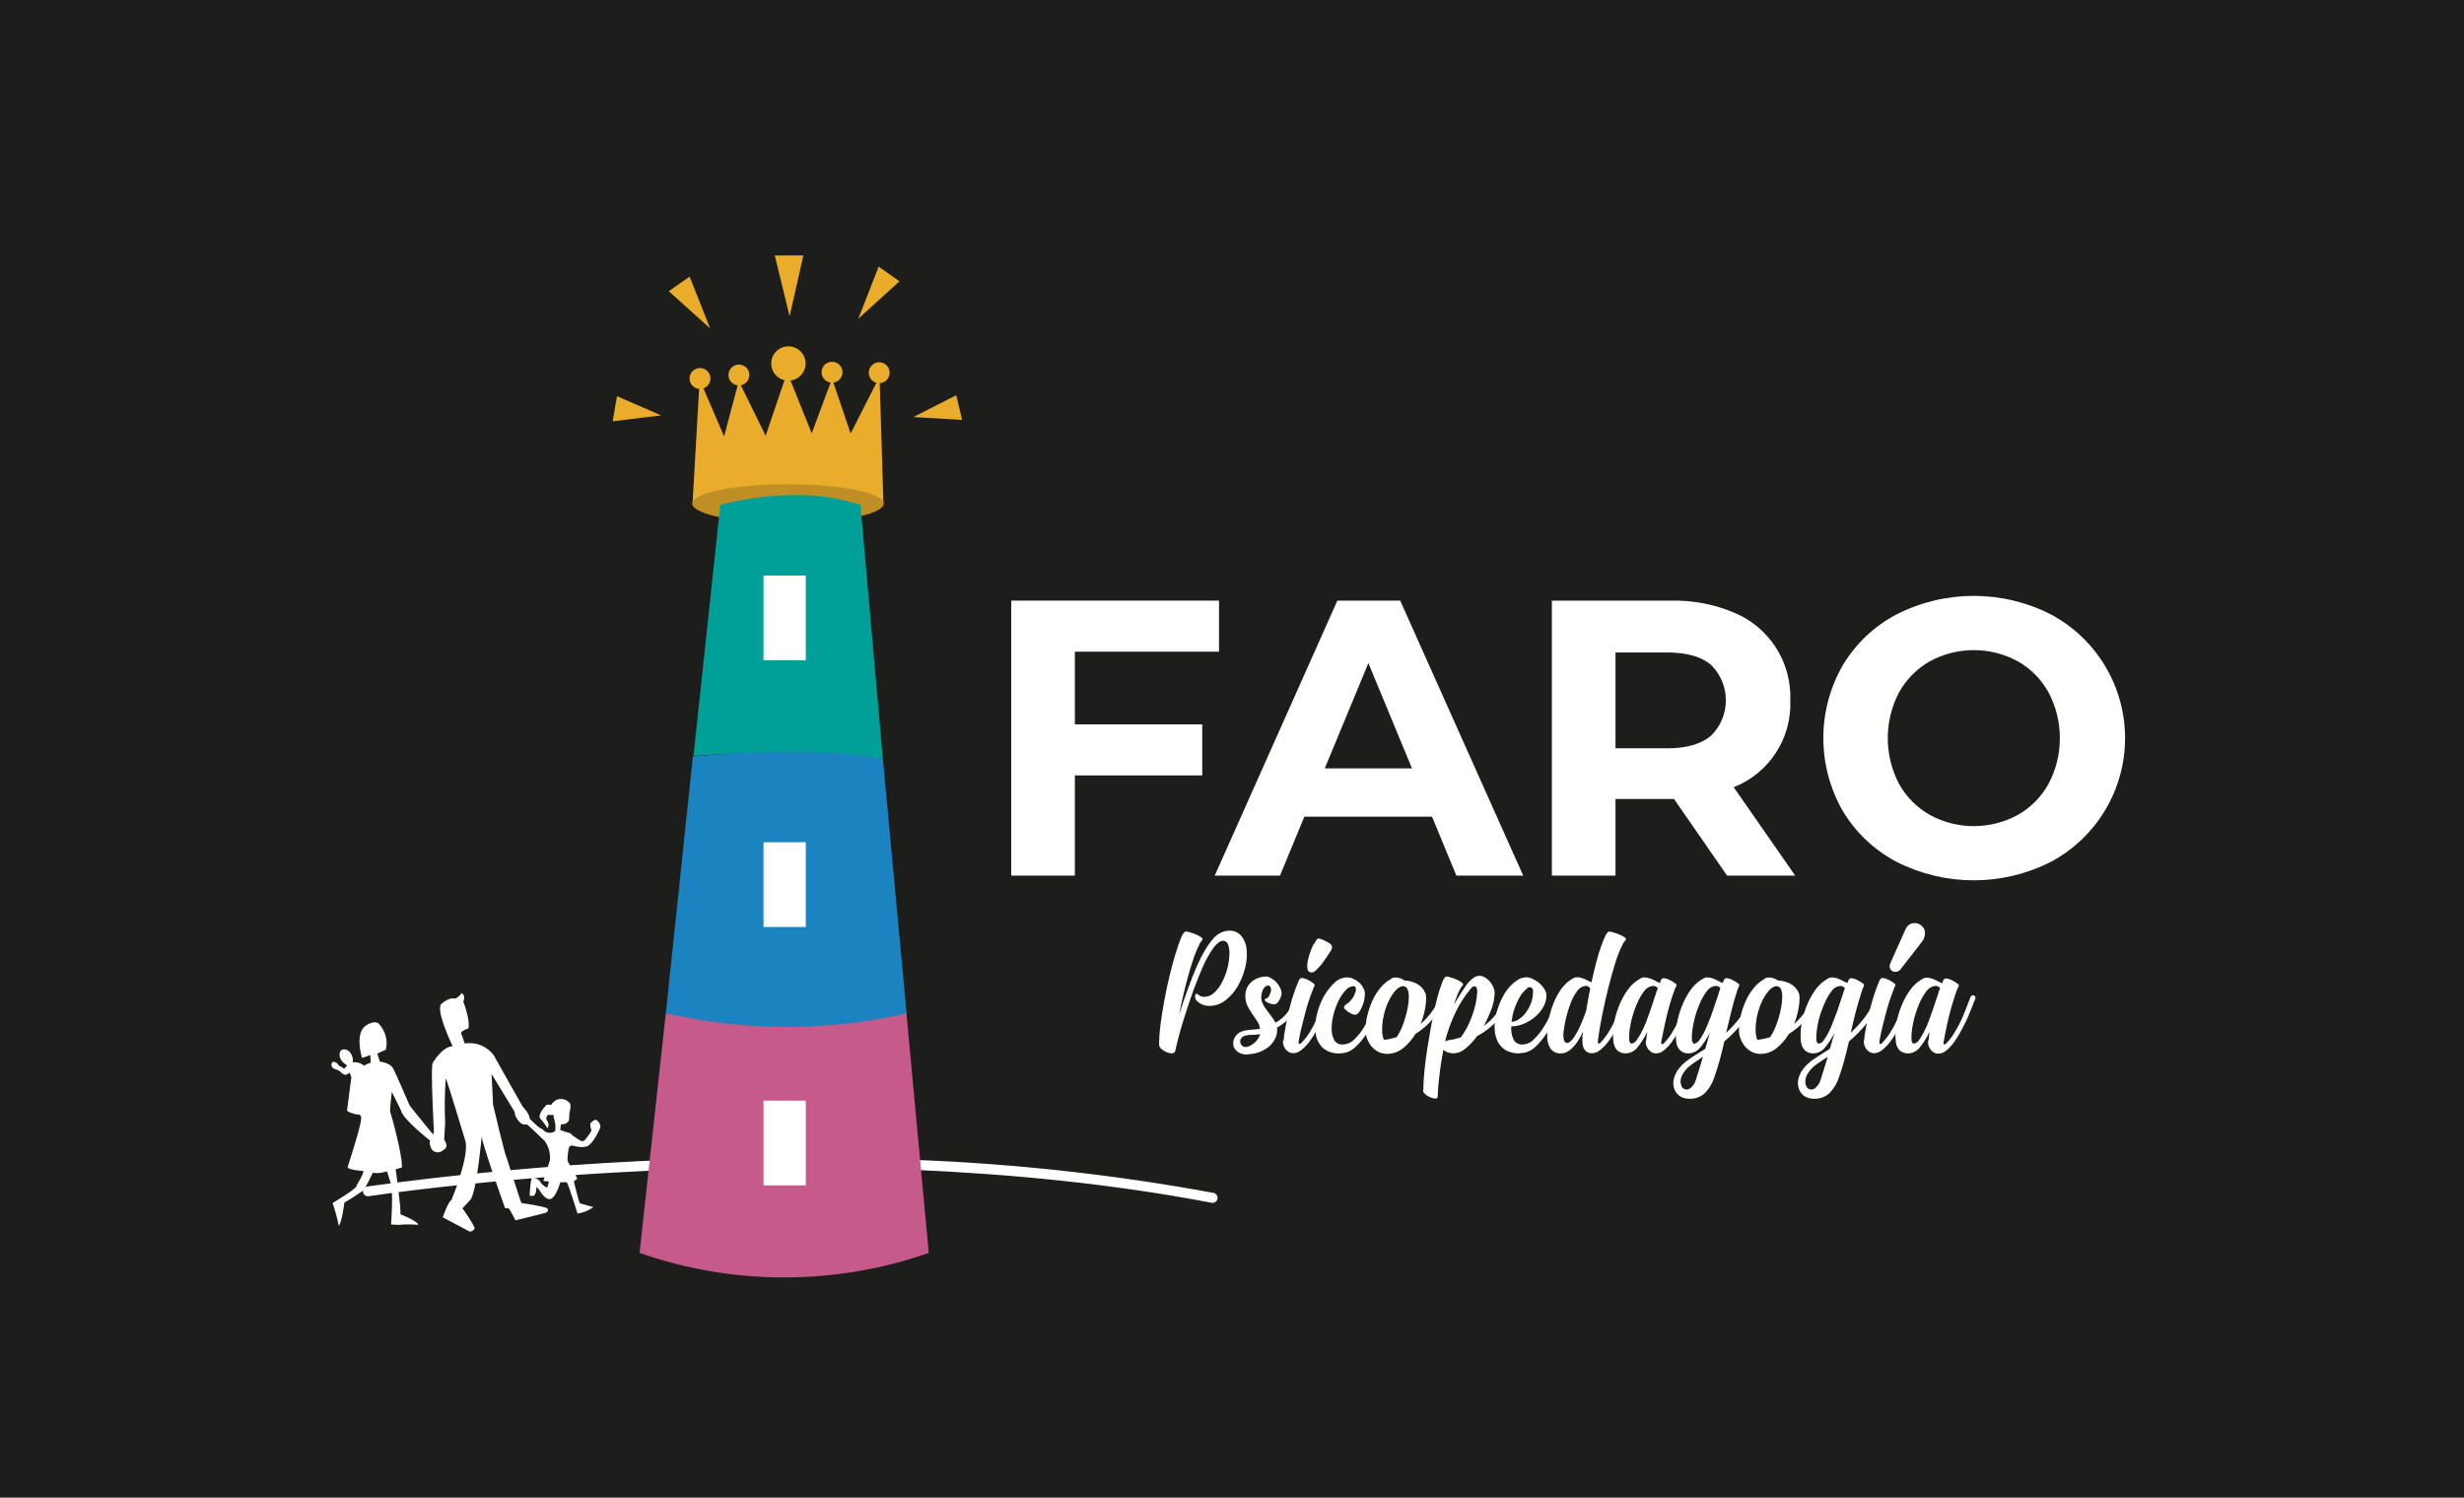
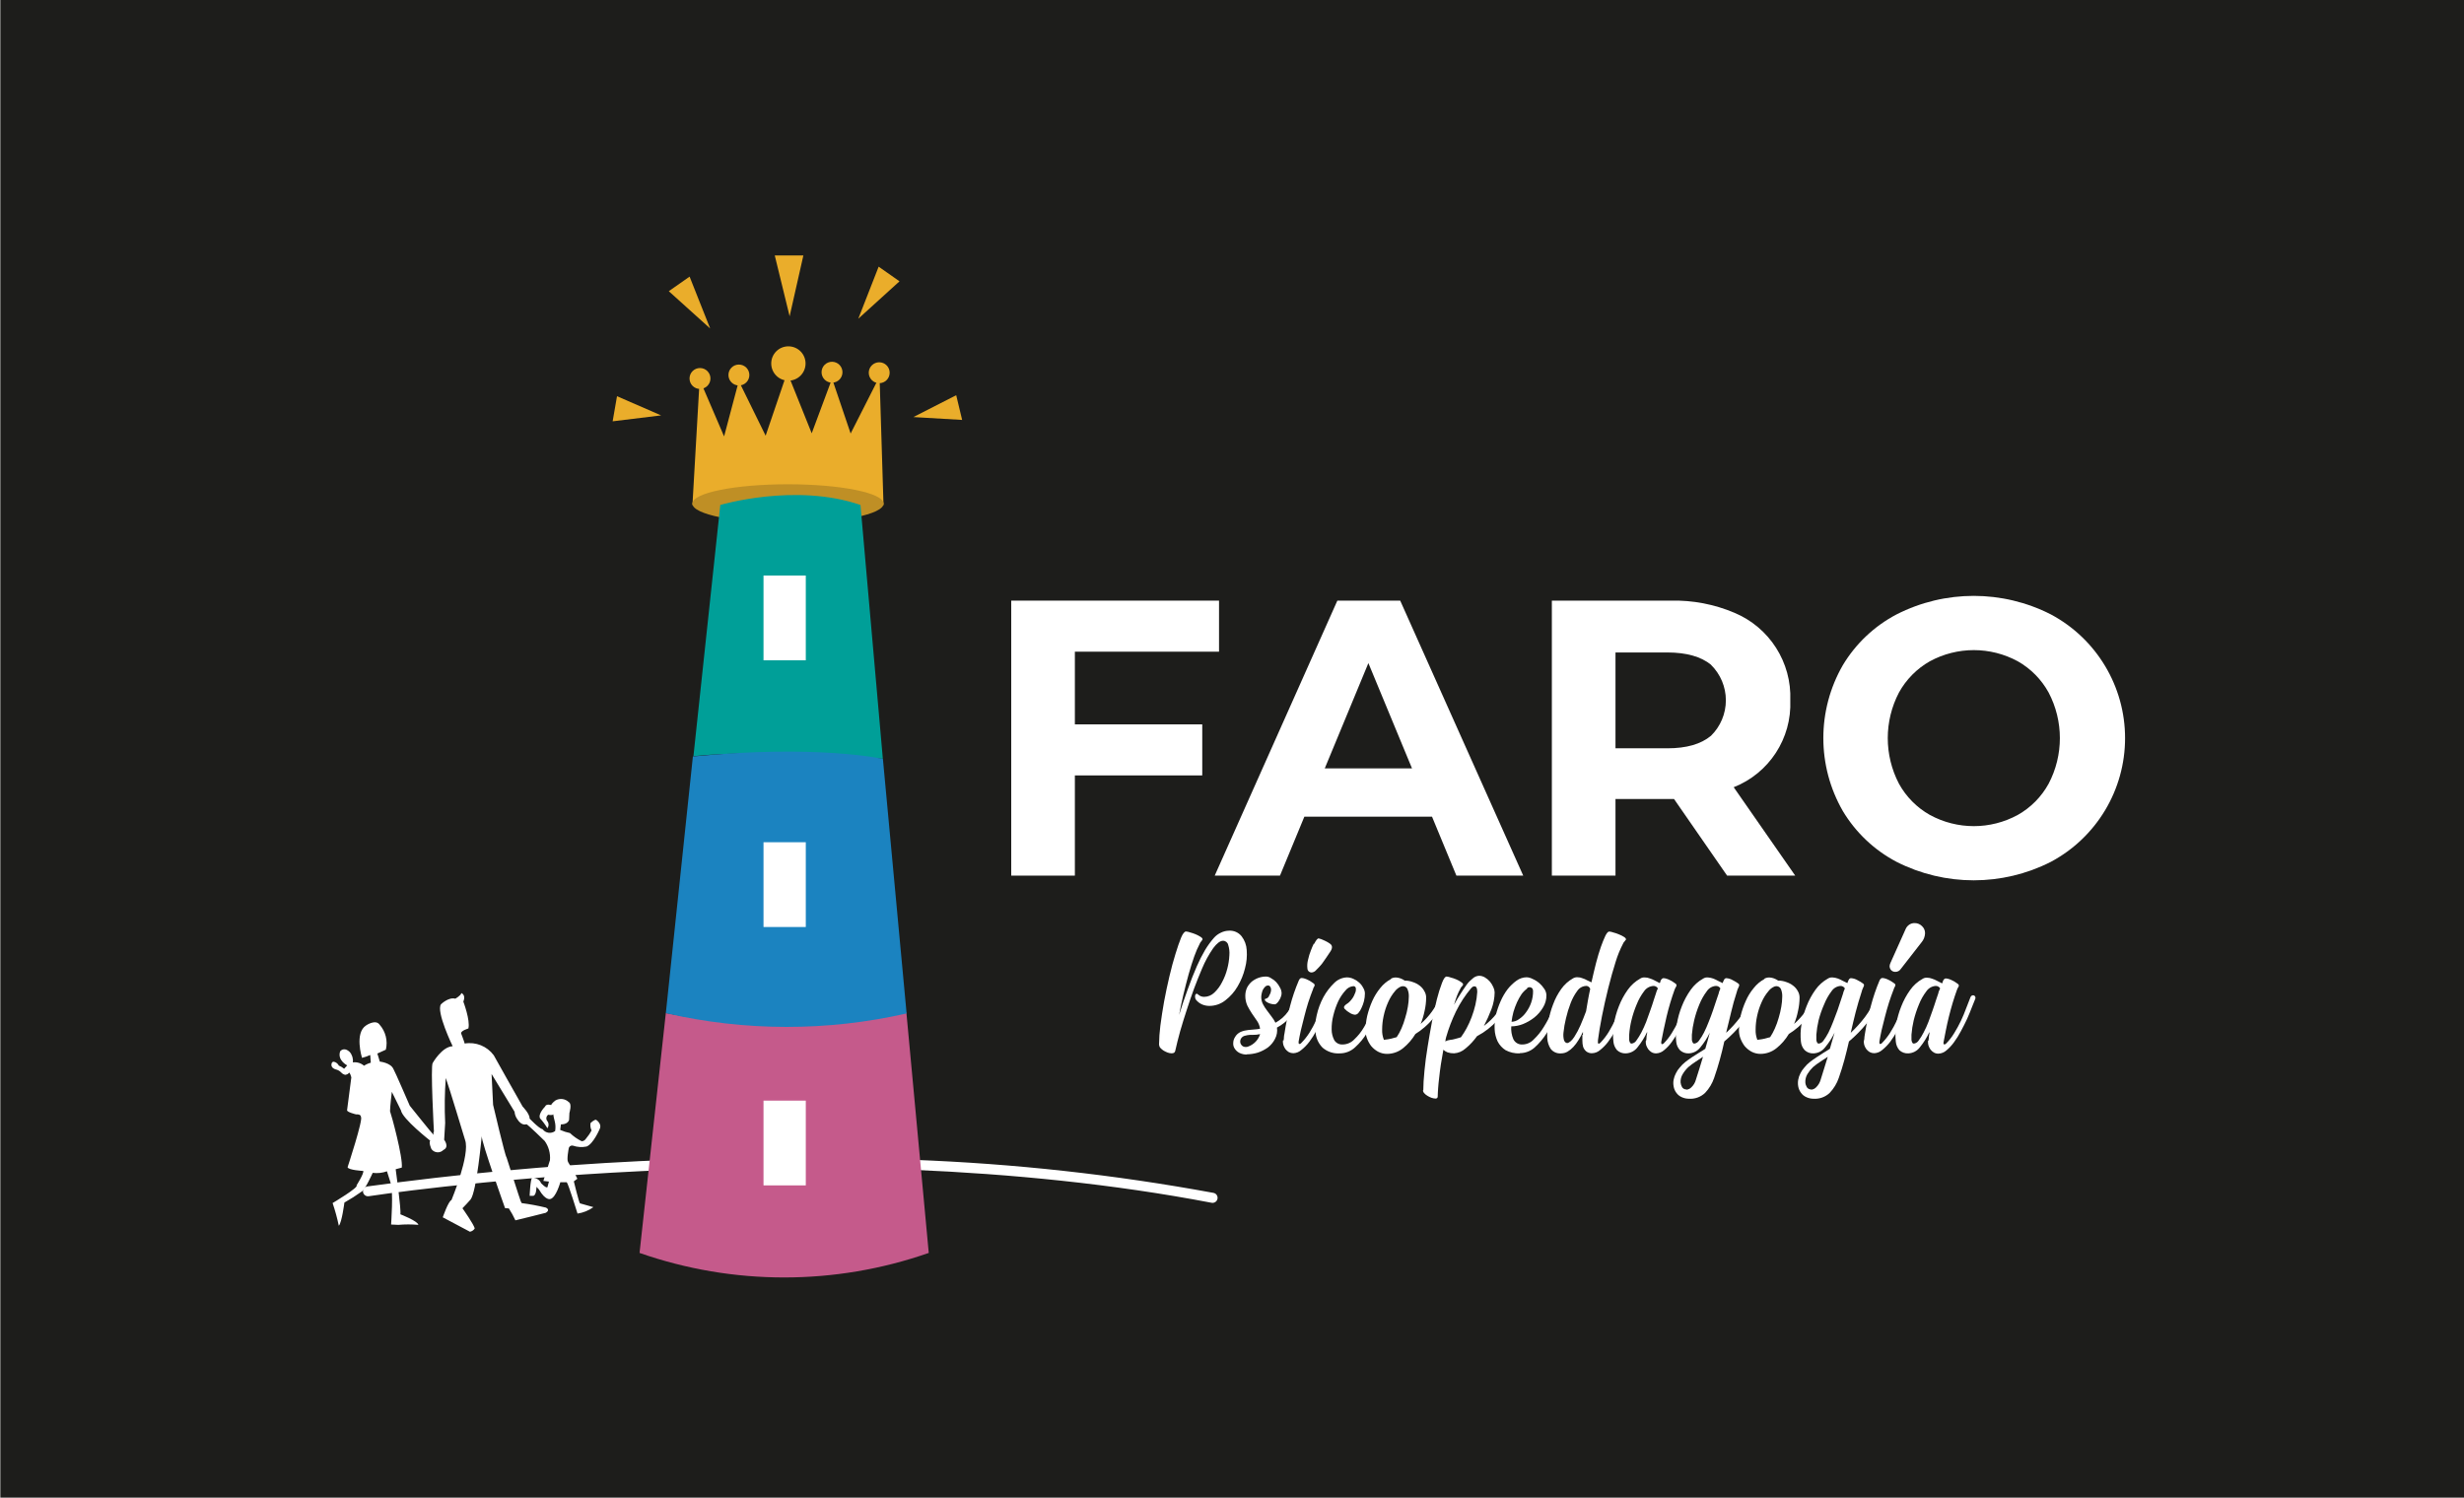
- <svg xmlns="http://www.w3.org/2000/svg" id="svg5211" viewBox="0 0 440.64 267.84">
-   <defs>
-     <style>.cls-1{fill:#1d1d1b;}.cls-2{fill:#eaad2b;}.cls-3{fill:#bf8f25;}.cls-4{fill:#009f98;}.cls-5{fill:#fff;}.cls-6{fill:#c55a8b;}.cls-7{fill:#1b83c0;}.cls-8{isolation:isolate;}</style>
+ <svg xmlns="http://www.w3.org/2000/svg" id="svg5211" viewBox="0 0 440.64 267.84" version="1.1">
+   <defs id="defs159">
+     <style id="style157">.cls-1{fill:#1d1d1b;}.cls-2{fill:#eaad2b;}.cls-3{fill:#bf8f25;}.cls-4{fill:#009f98;}.cls-5{fill:#fff;}.cls-6{fill:#c55a8b;}.cls-7{fill:#1b83c0;}.cls-8{isolation:isolate;}</style>
  </defs>
-   <rect class="cls-1" width="446.18" height="267.84" />
+   <rect class="cls-1" width="446.117" height="269.788" id="rect161" x="0.063" y="-1.948" style="stroke-width:1.001" ry="77.423" rx="0" />
  <g id="g4897">
    <path id="path4873" class="cls-2" d="M123.83,90.31l1.29-22.43,4.37,10.17,2.63-9.9,4.8,9.77,3.86-11.34,4.38,10.91,3.64-9.77,3.32,9.81,5.17-10.19.71,23Z" />
    <path id="ellipse4875" class="cls-3" d="M140.91,86.61c9.44,0,17.1,1.55,17.1,3.46s-7.66,3.46-17.1,3.46S123.82,92,123.82,90.07,131.47,86.61,140.91,86.61Z" />
    <path id="circle4877" class="cls-2" d="M125.18,65.82a1.87,1.87,0,1,1-1.87,1.87A1.87,1.87,0,0,1,125.18,65.82Z" />
    <path id="circle4879" class="cls-2" d="M132.14,65.2a1.87,1.87,0,1,1-1.87,1.87A1.86,1.86,0,0,1,132.14,65.2Z" />
    <path id="circle4881" class="cls-2" d="M148.79,64.7a1.87,1.87,0,1,1-1.87,1.87A1.87,1.87,0,0,1,148.79,64.7Z" />
    <path id="circle4883" class="cls-2" d="M157.23,64.79a1.87,1.87,0,1,1-1.87,1.87A1.88,1.88,0,0,1,157.23,64.79Z" />
    <path id="circle4885" class="cls-2" d="M141,61.94A3.07,3.07,0,1,1,137.92,65,3.06,3.06,0,0,1,141,61.94Z" />
    <path id="path4887" class="cls-2" d="M138.55,45.68h5.12l-2.46,10.89Z" />
    <path id="path4889" class="cls-2" d="M157.13,47.69l3.73,2.62L153.49,57Z" />
    <path id="path4891" class="cls-2" d="M123.32,49.47l-3.72,2.61L127,58.75Z" />
    <path id="path4893" class="cls-2" d="M110.34,70.86l-.78,4.49,8.67-1.06Z" />
    <path id="path4895" class="cls-2" d="M171,70.68l1.06,4.42-8.72-.51Z" />
  </g>
  <path id="path4899" class="cls-4" d="M124,135.31l4.81-45s13.44-4,25.07,0l4,45.39s-21.58-1.84-33.93-.45Z" />
  <path id="path6001" class="cls-5" d="M163.34,207.43a557,557,0,0,0-97.66,4.76.89.89,0,0,0-.76,1,.9.9,0,0,0,1,.75h0s80-12.37,150.75,1.17a.9.9,0,0,0,.34-1.77A373,373,0,0,0,163.34,207.43Z" />
  <path id="path4903" class="cls-6" d="M119.07,181.18l-4.7,42.9a78.42,78.42,0,0,0,51.72,0l-4-43c-19.41,1-27.23,3.31-43,.1Z" />
  <path id="path4905" class="cls-7" d="M123.91,135.29l-4.84,45.91a96.45,96.45,0,0,0,43.06.05l-4.24-45.53s-11.71-2.61-34-.43Z" />
  <rect id="rect4907" class="cls-5" x="136.54" y="102.93" width="7.56" height="15.16" />
  <rect id="rect4909" class="cls-5" x="136.54" y="150.63" width="7.56" height="15.16" />
  <rect id="rect4911" class="cls-5" x="136.54" y="196.84" width="7.56" height="15.16" />
  <path id="path4913" class="cls-5" d="M99.28,202.24a4.2,4.2,0,0,0-.07-1.68,11.87,11.87,0,0,1-.28-1.29c-.09.28-.88.09-.88.09a.77.77,0,0,0-.16,1.15,1.07,1.07,0,0,1,0,1.27A11,11,0,0,0,96.57,200c-.38-.81.9-2.09.9-2.09.22-.58,1.1-.27,1.1-.27.06-.31.74-.82.74-.82a2,2,0,0,1,2.41.29c.61.31.11,1.93.11,1.93l-.06,1.24c-.27.89-1.46.8-1.46.8l-.13,1a8.31,8.31,0,0,0,1.75.56,8.33,8.33,0,0,0,2.09,1.46.86.86,0,0,0,.71-.38,8.42,8.42,0,0,0,1.06-1.55,2.16,2.16,0,0,1-.18-1.33s.73-.68,1-.56c0,0,1.1.69.63,1.64,0,0-1.12,2.66-2.34,3.13a4.62,4.62,0,0,1-2.45-.16.62.62,0,0,0-.75.53s-.39,2-.11,2.4c0,0,1.62,2.76,1.65,3l-.62.46s.89,3.7,1.09,3.93c0,0,2.24.65,2.41.68a6.39,6.39,0,0,1-2.84,1.15s-1.67-5.4-1.93-5.6l-1.15,0s-.77,2.81-1.81,3c0,0-.84.31-2-1.7l-.45-.49s0,1.62-.62,1.62l-.6,0s.1-2.92.46-3.3c0,0,1.31.17,1.55,1,0,0,.93,1,1.17.75l.27-1-1-.12,1.18-3.71a5.16,5.16,0,0,0-.94-3.43s-3.06-3-3.27-3c0,0-.84.42-1.7-1a2.66,2.66,0,0,1-.42-1.23l-4.11-6.75.27,5.51s2.18,9.3,2.4,9.38c0,0,2.45,7.71,2.55,7.88l.17.32a40.69,40.69,0,0,1,4.31.8s.91.37,0,.93c0,0-5,1.27-5.44,1.35A16.84,16.84,0,0,0,91,216.12l-.68-.05s-4.3-12-4.17-12.89c0,0-.91,10-2,11.35,0,0-1.27,1.42-1.45,1.56,0,0,2.13,3,2.19,3.63a1.31,1.31,0,0,1-.85.57l-4.86-2.58s1-2.9,1.56-3.09c0,0,3.38-8.14,2.43-10.74,0,0-3-9.93-3.45-11.09a65.23,65.23,0,0,0-.11,8.05l-.18,3s1,1.29-.13,1.82a1.4,1.4,0,0,1-2.14-.15s-.53-1.14-.23-1.51c0,0-5-3.91-5.23-5.43l-1.63-3.3s-.32,2.66-.32,3.47c.23.56,2.35,8.31,2.1,10.08l-1.09.29s1,7.17.84,8.06c0,0,3.11,1.2,3.22,1.89a20.67,20.67,0,0,0-3.59,0L69.94,219s.44-6-.08-7.44l-.66-2.08a5.56,5.56,0,0,1-2.55.28s-1.35,3-1.92,3.31a34.44,34.44,0,0,1-3.14,2h0s-.46,3.6-1,4.15a34.72,34.72,0,0,0-1.11-4.06s4.75-2.82,4.28-3.16c0,0,1.33-2.09,1.21-2.58,0,0-2.7-.15-2.81-.67,0,0,2.86-8.68,2.38-9,0,0,.07-.51-.86-.45,0,0-1.73-.41-1.61-.77,0,0,.73-5.53.76-5.85,0,0-.27-1-.42-.81s-.26.27-.66.36a1.33,1.33,0,0,1-.74-.43,1.94,1.94,0,0,0-1-.55s-.77-.2-.74-.83c0,0,0-.59.46-.53a1.32,1.32,0,0,1,.87.69,3.34,3.34,0,0,1,.94.56,6.2,6.2,0,0,0,.55-.6s-1.81-.91-1.26-2.51c0,0,.63-.9,1.71.11A2.37,2.37,0,0,1,63.1,190a2.54,2.54,0,0,1,2,.6,4.21,4.21,0,0,1,1.21-.54l-.1-1.38a7.9,7.9,0,0,1-1.47.51s-1.41-4.47.76-5.82c0,0,1.66-1.13,2.38-.12A5,5,0,0,1,69,187.73l-1.52.69s.38,1.17.44,1.44c0,0,1.92.19,2.43,1.31.21.29,2.93,6.58,2.93,6.58s4,5,4.26,5.22c0,0-.1-.4.06-.58,0,0-.64-11.76-.22-12.28,0,0,1.64-2.91,3.57-3,0,0-3-6.2-2.09-7.5,0,0,1.36-1.34,2.56-1,0,0,1-.55,1.08-1,0,0,.87.27.36,1.53,0,0,1.27,3.33.9,4.8,0,0-1.36.39-1.3.87,0,0,.57,1.49.64,1.82a5.35,5.35,0,0,1,5.2,2.1s4.61,8.23,5.17,9.18c0,0,1.28,1.29,1.24,2.14,0,0,1.67,1.78,2.33,1.91a1.59,1.59,0,0,0,2.22.33Z" />
  <g id="text4917" class="cls-8">
-     <g class="cls-8">
-       <path class="cls-5" d="M192.22,116.55v13H215v9.13H192.22V156.6H180.84V107.42H218v9.13Z" />
-       <path class="cls-5" d="M256.09,146.06H233.26L228.9,156.6H217.23l21.93-49.18H250.4l22,49.18H260.45Zm-3.58-8.64-7.8-18.83-7.8,18.83Z" />
-       <path class="cls-5" d="M308.86,156.6l-9.49-13.7H288.9v13.7H277.52V107.42h21.29a27.36,27.36,0,0,1,11.35,2.17,16.29,16.29,0,0,1,10,15.67,16,16,0,0,1-10.12,15.53l11,15.81ZM306,118.9q-2.69-2.2-7.8-2.21H288.9v17.14h9.28c3.41,0,6-.74,7.8-2.24a8.9,8.9,0,0,0,0-12.69Z" />
-       <path class="cls-5" d="M339.17,154.14a24.52,24.52,0,0,1-9.62-9.1,26.15,26.15,0,0,1,0-26.07,24.49,24.49,0,0,1,9.62-9.09,30.38,30.38,0,0,1,27.58,0,25.08,25.08,0,0,1,0,44.26,30.46,30.46,0,0,1-27.58,0Zm21.68-8.4a14.28,14.28,0,0,0,5.51-5.58,17.53,17.53,0,0,0,0-16.3,14.37,14.37,0,0,0-5.51-5.59,16.48,16.48,0,0,0-15.74,0,14.47,14.47,0,0,0-5.52,5.59,17.61,17.61,0,0,0,0,16.3,14.37,14.37,0,0,0,5.52,5.58,16.41,16.41,0,0,0,15.74,0Z" />
+     <g class="cls-8" id="g192">
+       <path class="cls-5" d="M192.22,116.55v13H215v9.13H192.22V156.6H180.84V107.42H218v9.13Z" id="path184" />
+       <path class="cls-5" d="M256.09,146.06H233.26L228.9,156.6H217.23l21.93-49.18H250.4l22,49.18H260.45Zm-3.58-8.64-7.8-18.83-7.8,18.83Z" id="path186" />
+       <path class="cls-5" d="M308.86,156.6l-9.49-13.7H288.9v13.7H277.52V107.42h21.29a27.36,27.36,0,0,1,11.35,2.17,16.29,16.29,0,0,1,10,15.67,16,16,0,0,1-10.12,15.53l11,15.81ZM306,118.9q-2.69-2.2-7.8-2.21H288.9v17.14h9.28c3.41,0,6-.74,7.8-2.24a8.9,8.9,0,0,0,0-12.69Z" id="path188" />
+       <path class="cls-5" d="M339.17,154.14a24.52,24.52,0,0,1-9.62-9.1,26.15,26.15,0,0,1,0-26.07,24.49,24.49,0,0,1,9.62-9.09,30.38,30.38,0,0,1,27.58,0,25.08,25.08,0,0,1,0,44.26,30.46,30.46,0,0,1-27.58,0Zm21.68-8.4a14.28,14.28,0,0,0,5.51-5.58,17.53,17.53,0,0,0,0-16.3,14.37,14.37,0,0,0-5.51-5.59,16.48,16.48,0,0,0-15.74,0,14.47,14.47,0,0,0-5.52,5.59,17.61,17.61,0,0,0,0,16.3,14.37,14.37,0,0,0,5.52,5.58,16.41,16.41,0,0,0,15.74,0Z" id="path190" />
    </g>
  </g>
  <g id="g4953">
    <g id="g4947">
      <path id="path4919" class="cls-5" d="M207.27,186.9a30.78,30.78,0,0,1,.24-3.47c.18-1.38.4-2.82.67-4.33s.61-3,.95-4.49.72-2.82,1.08-4,.7-2.16,1-2.9.63-1.12.88-1.12a2.82,2.82,0,0,1,.75.17,7.11,7.11,0,0,1,1,.34,5.51,5.51,0,0,1,.84.44c.25.15.37.3.37.43a.21.21,0,0,1-.07.17l-.23.31a.73.73,0,0,0-.17.27,17.29,17.29,0,0,0-1,2.3c-.33.94-.67,2-1,3.17s-.63,2.37-.94,3.65-.56,2.49-.78,3.68q.7-2.29,1.52-4.52c.54-1.51,1.09-2.91,1.65-4.19a27.62,27.62,0,0,1,1.46-2.88,15.21,15.21,0,0,1,1.59-2.19,3.72,3.72,0,0,1,1.28-.95,3.36,3.36,0,0,1,1.42-.34,2.67,2.67,0,0,1,2.26,1,4.41,4.41,0,0,1,.91,2.46,9.58,9.58,0,0,1-.3,3.25,11.86,11.86,0,0,1-1.32,3.24,8.52,8.52,0,0,1-2.19,2.5,4.6,4.6,0,0,1-2.87,1,3.35,3.35,0,0,1-1.32-.27,2.89,2.89,0,0,1-1.08-.84.78.78,0,0,1-.14-.37,1.4,1.4,0,0,1,0-.41.42.42,0,0,1,.2-.27c.09-.05.21,0,.34.13a1.53,1.53,0,0,0,1.08.41,2.6,2.6,0,0,0,1.79-.74,6.66,6.66,0,0,0,1.39-1.86,10.52,10.52,0,0,0,.94-2.4,11.46,11.46,0,0,0,.38-2.43,4.72,4.72,0,0,0-.21-1.86.94.94,0,0,0-.91-.74c-.52,0-1.1.43-1.76,1.31a19.39,19.39,0,0,0-2,3.65c-.47,1.11-.95,2.29-1.42,3.55s-.89,2.54-1.32,3.85-.82,2.56-1.18,3.82-.63,2.43-.88,3.51c-.06.3-.28.44-.64.44a2.28,2.28,0,0,1-.71-.13,4.63,4.63,0,0,1-.71-.34,2.65,2.65,0,0,1-.57-.47.82.82,0,0,1-.24-.55Z" />
      <path id="path4921" class="cls-5" d="M223,188.6a2.93,2.93,0,0,1-1.38-.31,2.17,2.17,0,0,1-.81-.74,1.56,1.56,0,0,1-.27-1,2,2,0,0,1,.33-1.09,2.2,2.2,0,0,1,1-.91,4.76,4.76,0,0,1,1.36-.34l1.11-.1a6.55,6.55,0,0,0,1-.13,3.26,3.26,0,0,0-.54-1.39c-.29-.45-.6-.89-.91-1.32a14,14,0,0,1-.82-1.41,4.17,4.17,0,0,1-.37-1.76,3.44,3.44,0,0,1,.31-1.46,3.74,3.74,0,0,1,.84-1.08,4.33,4.33,0,0,1,1.18-.67,4.15,4.15,0,0,1,1.39-.24,1.63,1.63,0,0,1,.91.31,3.41,3.41,0,0,1,.91.7,4.31,4.31,0,0,1,.68,1,2.06,2.06,0,0,1,.27,1,1.67,1.67,0,0,1-.13.61,2.36,2.36,0,0,1-.31.64,2.06,2.06,0,0,1-.4.51.59.59,0,0,1-.38.2,2.92,2.92,0,0,1-1.18-.27c-.4-.2-.61-.39-.61-.57a.23.23,0,0,1,.07-.14A.87.87,0,0,0,227,178a2,2,0,0,0,.31-1,.88.88,0,0,0-.14-.51.43.43,0,0,0-.4-.24.75.75,0,0,0-.54.24,2.19,2.19,0,0,0-.41.57,3.72,3.72,0,0,0-.2.68,2.66,2.66,0,0,0-.07.57,2.76,2.76,0,0,0,.31,1.29,7.42,7.42,0,0,0,.71,1.11l.81,1.08a6,6,0,0,1,.71,1.12,6.67,6.67,0,0,0,2.26-2,10.77,10.77,0,0,0,1.35-2.74.46.46,0,0,1,.24-.27.5.5,0,0,1,.34,0,.41.41,0,0,1,.27.2.5.5,0,0,1,0,.38,10.54,10.54,0,0,1-1.66,3.21,8,8,0,0,1-2.53,2.09,3.23,3.23,0,0,1-.34,2,4.47,4.47,0,0,1-1.25,1.53,6.68,6.68,0,0,1-1.82.94,7.05,7.05,0,0,1-2,.31Zm2.33-3.65a5.46,5.46,0,0,1-1.31.13,4.15,4.15,0,0,0-1.32.14,1.1,1.1,0,0,0-.78.54,1.06,1.06,0,0,0-.1.78,1.09,1.09,0,0,0,.47.6,1.18,1.18,0,0,0,1,0,3.46,3.46,0,0,0,2.06-2.19Z" />
      <path id="path4923" class="cls-5" d="M229.54,186.1a3,3,0,0,0,.07-.65c0-.2.06-.41.1-.64a46.3,46.3,0,0,1,1-4.9,31.91,31.91,0,0,1,1.56-4.56c.13-.29.3-.44.5-.44a1.94,1.94,0,0,1,.54.1,3.32,3.32,0,0,1,.64.27,2.74,2.74,0,0,1,.54.31,4.09,4.09,0,0,1,.44.3.36.36,0,0,1,.11.51,1.6,1.6,0,0,0-.24.54c-.29.74-.58,1.53-.85,2.36s-.48,1.67-.7,2.5-.43,1.65-.61,2.44-.3,1.45-.41,2.06c0,.25,0,.38.1.4a.41.41,0,0,0,.37-.16,11,11,0,0,0,1.46-1.83,20.86,20.86,0,0,0,1.21-2.23c.39-.76.72-1.52,1-2.26s.58-1.41.81-2a.59.59,0,0,1,.27-.27.5.5,0,0,1,.34,0,.42.42,0,0,1,.23.24.43.43,0,0,1,0,.37c-.16.38-.36.89-.61,1.52s-.54,1.32-.88,2.06-.71,1.45-1.12,2.2a17.21,17.21,0,0,1-1.28,2,7.84,7.84,0,0,1-1.42,1.45,2.25,2.25,0,0,1-1.42.57,1.73,1.73,0,0,1-.81-.2,2.37,2.37,0,0,1-.61-.54,2.91,2.91,0,0,1-.37-.75,2.39,2.39,0,0,1-.07-.8ZM235,168.83c.32-.63.59-1,.81-1a3.58,3.58,0,0,1,.88.31,5.62,5.62,0,0,1,1.12.61c.47.31.52.77.13,1.38-.15.25-.38.59-.67,1s-.57.85-.88,1.26a13,13,0,0,1-1,1.08,1.21,1.21,0,0,1-.74.44.73.73,0,0,1-.84-.65,4.15,4.15,0,0,1,.1-1.58,10.27,10.27,0,0,1,.54-1.76,11.68,11.68,0,0,1,.5-1.15Z" />
      <path id="path4925" class="cls-5" d="M239.61,188.39a4.27,4.27,0,0,1-3.07-1,4.36,4.36,0,0,1-1.25-2.5,8.6,8.6,0,0,1,.17-3.28,12.69,12.69,0,0,1,1.21-3.28,10.61,10.61,0,0,1,1.93-2.53,3.39,3.39,0,0,1,2.26-1,2.72,2.72,0,0,1,1.18.27,3.45,3.45,0,0,1,1,.64,3.09,3.09,0,0,1,.74.95,2,2,0,0,1,.31,1,6.14,6.14,0,0,1-.17,1.39,6.35,6.35,0,0,1-.44,1.21,3.31,3.31,0,0,1-.54.88.85.85,0,0,1-.61.34,2,2,0,0,1-.95-.34,3.64,3.64,0,0,1-.91-.71.39.39,0,0,1-.1-.4,1,1,0,0,1,.37-.41,3.3,3.3,0,0,0,.91-.81,3.5,3.5,0,0,0,.64-1.11,1.6,1.6,0,0,0,.17-1,.41.41,0,0,0-.44-.33,2,2,0,0,0-1.41.77,8.11,8.11,0,0,0-1.29,1.93,13.66,13.66,0,0,0-.88,2.53,9.55,9.55,0,0,0-.3,2.5,4.13,4.13,0,0,0,.47,1.93,1.64,1.64,0,0,0,1.52.77,2.9,2.9,0,0,0,2.06-.91,9.54,9.54,0,0,0,1.76-2.23,20.9,20.9,0,0,0,1.42-2.84c.43-1,.8-1.87,1.11-2.63a.39.39,0,0,1,.27-.24.41.41,0,0,1,.31,0,.62.62,0,0,1,.27.24.35.35,0,0,1,0,.37c-.32.79-.71,1.74-1.18,2.87a25.47,25.47,0,0,1-1.66,3.25,11.55,11.55,0,0,1-2.16,2.63,4,4,0,0,1-2.74,1.08Z" />
      <path id="path4927" class="cls-5" d="M247.44,186a.93.93,0,0,1,.33-.07,8.15,8.15,0,0,0,1-.17l1-.27a9.63,9.63,0,0,0,.85-1.55,13.67,13.67,0,0,0,.67-1.89,14.12,14.12,0,0,0,.48-2,10.87,10.87,0,0,0,.17-1.79,3.06,3.06,0,0,0-.21-1.28.85.85,0,0,0-.57-.57,1.06,1.06,0,0,0-.78.1,2.72,2.72,0,0,0-.88.71,8,8,0,0,0-1.25,2,11.91,11.91,0,0,0-.81,2.47,11.45,11.45,0,0,0-.27,2.43,4.4,4.4,0,0,0,.31,1.83ZM248.79,175a1.86,1.86,0,0,1,1.21-.14,2.91,2.91,0,0,1,1.19.51,4.09,4.09,0,0,1,1.48.27,3.92,3.92,0,0,1,1.22.64,3,3,0,0,1,.84,1,2.17,2.17,0,0,1,.31,1.11,10.91,10.91,0,0,1-.27,2.37,12.84,12.84,0,0,1-.71,2.36,13,13,0,0,0,2-2.19,12.53,12.53,0,0,0,1.49-2.67.39.39,0,0,1,.27-.24.5.5,0,0,1,.34,0,.42.42,0,0,1,.23.24.43.43,0,0,1,0,.37,13.17,13.17,0,0,1-5.27,6.29,9.8,9.8,0,0,1-2.23,2.56,4.55,4.55,0,0,1-2.81,1,3.36,3.36,0,0,1-1.65-.4,4.31,4.31,0,0,1-1.22-1,5.24,5.24,0,0,1-.74-1.35,4.14,4.14,0,0,1-.27-1.42,12.41,12.41,0,0,1,.3-2.63,16.15,16.15,0,0,1,.91-2.67,10.22,10.22,0,0,1,1.42-2.3,6.14,6.14,0,0,1,1.93-1.62Z" />
      <path id="path4929" class="cls-5" d="M254.53,195q0-1.41.21-3.51c.13-1.38.32-2.82.57-4.33s.49-3,.78-4.49.58-2.82.88-4a26.34,26.34,0,0,1,.91-2.9c.29-.75.56-1.12.81-1.12a2.69,2.69,0,0,1,.74.17,6.29,6.29,0,0,1,1,.34,4.06,4.06,0,0,1,.85.47c.25.16.37.31.37.44a.51.51,0,0,1-.07.17,1.84,1.84,0,0,1-.23.27.73.73,0,0,0-.17.27,10.29,10.29,0,0,0-.61,1.28c-.18.48-.36,1-.54,1.63q.51-.94,1.08-1.83c.38-.61.78-1.19,1.18-1.76a5.72,5.72,0,0,1,1.08-1.11,1.82,1.82,0,0,1,1.15-.48,2.06,2.06,0,0,1,1.05.31,3.5,3.5,0,0,1,.88.74,4.13,4.13,0,0,1,.61,1,2.34,2.34,0,0,1,.23.92,8.9,8.9,0,0,1-.57,3,28.4,28.4,0,0,1-1.35,3,12.22,12.22,0,0,0,2.23-2.16,13,13,0,0,0,1.79-3.14.37.37,0,0,1,.27-.24.5.5,0,0,1,.34,0,.42.42,0,0,1,.23.24.43.43,0,0,1,0,.37,13.17,13.17,0,0,1-6.09,6.76,11.25,11.25,0,0,1-2.09,2.23,3.34,3.34,0,0,1-2,.84,3.5,3.5,0,0,1-1.18-.17,2.25,2.25,0,0,1-.75-.47c-.15.88-.3,1.73-.44,2.57s-.21,1.61-.3,2.33-.16,1.41-.2,2-.07,1.06-.07,1.42a.36.36,0,0,1-.41.41,2.39,2.39,0,0,1-.71-.14,3.77,3.77,0,0,1-.7-.34,2.25,2.25,0,0,1-.58-.47.82.82,0,0,1-.24-.54Zm8.59-18.31a20.43,20.43,0,0,0-2.74,4.19,28.38,28.38,0,0,0-1.76,4.59,3.06,3.06,0,0,0-.1.41,1,1,0,0,1-.07.37,2.47,2.47,0,0,1,.88-.27,4.38,4.38,0,0,0,.88-.17l1.05-.3a14.58,14.58,0,0,0,1-1.59,16.4,16.4,0,0,0,.91-2,18,18,0,0,0,.68-2.23,13.59,13.59,0,0,0,.33-2.29c0-.7-.17-1-.5-1a.66.66,0,0,0-.54.3Z" />
      <path id="path4931" class="cls-5" d="M271.75,188.39a4.92,4.92,0,0,1-2.5-.57,4,4,0,0,1-1.42-1.55,5.73,5.73,0,0,1-.54-2.17,9.6,9.6,0,0,1,.2-2.5,15,15,0,0,1,.85-2.5,10.42,10.42,0,0,1,1.28-2.2,7.79,7.79,0,0,1,1.59-1.52,3.15,3.15,0,0,1,1.79-.6,2.46,2.46,0,0,1,1.08.3,4.63,4.63,0,0,1,1.19.74,5.28,5.28,0,0,1,.91,1.05,2.12,2.12,0,0,1,.37,1.11,4.12,4.12,0,0,1-.61,2.2,6.61,6.61,0,0,1-1.55,1.79,8.31,8.31,0,0,1-2.06,1.19,5.92,5.92,0,0,1-2.07.4,4.82,4.82,0,0,0,.38,2.3,1.68,1.68,0,0,0,1.65.94,2.8,2.8,0,0,0,2-.91,10.47,10.47,0,0,0,1.79-2.23,20.15,20.15,0,0,0,1.49-2.84c.45-1,.82-1.87,1.11-2.63a.32.32,0,0,1,.24-.24.49.49,0,0,1,.34,0,.62.62,0,0,1,.27.24.35.35,0,0,1,0,.37c-.32.83-.72,1.82-1.22,2.94a20.77,20.77,0,0,1-1.69,3.24,12.57,12.57,0,0,1-2.19,2.61,4,4,0,0,1-2.64,1Zm1.35-11.59a4.56,4.56,0,0,0-1,1,10.39,10.39,0,0,0-.81,1.45,13.13,13.13,0,0,0-.64,1.73,13,13,0,0,0-.34,1.76,2.32,2.32,0,0,0,1.35-.48,4.67,4.67,0,0,0,1.25-1.22,6.34,6.34,0,0,0,.92-1.75,6.2,6.2,0,0,0,.33-2c0-.37-.12-.59-.37-.68a.63.63,0,0,0-.71.13Z" />
      <path id="path4933" class="cls-5" d="M283.08,185.08v-.23a1.55,1.55,0,0,0,0-.31,12.53,12.53,0,0,1-.81,1.49,7,7,0,0,1-.91,1.21,4.5,4.5,0,0,1-1.05.85,2.32,2.32,0,0,1-1.15.3,2.11,2.11,0,0,1-1.85-.81,3.89,3.89,0,0,1-.61-1.92,13.22,13.22,0,0,1,.2-2.94,15.18,15.18,0,0,1,.85-3.11,11.52,11.52,0,0,1,1.45-2.74,6.51,6.51,0,0,1,2.09-1.89,1.38,1.38,0,0,1,.85-.2,2,2,0,0,1,.84.17,3.78,3.78,0,0,1,.85.37l.77.37c.28-1.22.54-2.37.82-3.45s.58-2.07.87-2.9a21.27,21.27,0,0,1,.81-2c.25-.49.48-.74.68-.74a2.69,2.69,0,0,1,.74.17,6.29,6.29,0,0,1,1,.34,4.81,4.81,0,0,1,.88.44c.25.15.37.3.37.43s0,.15-.1.17a1.19,1.19,0,0,1-.23.31.73.73,0,0,0-.17.27,19.07,19.07,0,0,0-1.35,3.31c-.46,1.44-.89,3-1.32,4.7s-.78,3.33-1.12,5-.55,3.06-.71,4.25c-.09.75.09.87.54.38a10.71,10.71,0,0,0,1.39-1.83c.43-.72.82-1.45,1.18-2.2s.72-1.47,1-2.19.54-1.36.74-1.93a.59.59,0,0,1,.27-.27.5.5,0,0,1,.34,0,.42.42,0,0,1,.23.24.43.43,0,0,1,0,.37c-.16.38-.36.89-.61,1.52s-.54,1.32-.88,2.06-.71,1.45-1.11,2.2a18.64,18.64,0,0,1-1.29,2,7.84,7.84,0,0,1-1.42,1.45,2.25,2.25,0,0,1-1.42.57,1.54,1.54,0,0,1-1.08-.34,1.87,1.87,0,0,1-.54-.81,4.15,4.15,0,0,1-.13-1.08q0-.57,0-1.08Zm.54-8.75a2,2,0,0,0-1.55.88,9,9,0,0,0-1.19,2.19,19.94,19.94,0,0,0-.84,2.74,17.88,17.88,0,0,0-.44,2.54,3.59,3.59,0,0,0,.1,1.38c.14.32.33.48.58.48s.8-.37,1.25-1.09a14.84,14.84,0,0,0,1.11-2.09c.36-.83.69-1.67,1-2.5.11-.65.23-1.31.34-2s.27-1.35.4-2a.77.77,0,0,0-.74-.54Z" />
      <path id="path4935" class="cls-5" d="M294.39,186.1a3.74,3.74,0,0,0,.06-.65c0-.2.06-.41.1-.64a.45.45,0,0,0,0-.24,13.46,13.46,0,0,1-1.69,2.71,2.74,2.74,0,0,1-2.1,1.11,2.14,2.14,0,0,1-1.58-.57,2.73,2.73,0,0,1-.65-1.52,12,12,0,0,1,.07-3.08,15.58,15.58,0,0,1,.91-3.27,13.32,13.32,0,0,1,1.59-2.94,6.85,6.85,0,0,1,2.23-2,1.29,1.29,0,0,1,.81-.2,2.26,2.26,0,0,1,.88.17,4.72,4.72,0,0,1,.88.37c.29.16.6.31.91.47a.38.38,0,0,0,.1-.2c0-.09.05-.17.07-.24.14-.29.31-.44.51-.44a1.94,1.94,0,0,1,.54.1,3.61,3.61,0,0,1,.64.27,3.47,3.47,0,0,1,.54.31,4.09,4.09,0,0,1,.44.3.36.36,0,0,1,.1.51,3.4,3.4,0,0,0-.27.54c-.27.74-.53,1.53-.78,2.36s-.47,1.67-.67,2.5-.38,1.65-.54,2.44-.29,1.45-.41,2.06c0,.25,0,.38.1.4s.24,0,.38-.16a10.33,10.33,0,0,0,1.42-1.83,20.86,20.86,0,0,0,1.21-2.23c.36-.76.68-1.52.95-2.26l.78-2a.53.53,0,0,1,.26-.27.5.5,0,0,1,.34,0,.43.43,0,0,1,.24.24.4.4,0,0,1,0,.37l-.61,1.52c-.22.63-.5,1.32-.84,2.06s-.71,1.45-1.11,2.2a17.12,17.12,0,0,1-1.25,2,7.62,7.62,0,0,1-1.36,1.45,2.24,2.24,0,0,1-1.41.57,1.63,1.63,0,0,1-.82-.2,2.33,2.33,0,0,1-.6-.54,2.94,2.94,0,0,1-.38-.75,2.39,2.39,0,0,1-.06-.8Zm-2.61.54a1.18,1.18,0,0,0,.85-.54,11.44,11.44,0,0,0,.88-1.42,18.28,18.28,0,0,0,.88-1.93c.27-.72.51-1.41.74-2.06s.45-1.29.61-1.83l.4-1.21c.05-.16.09-.3.14-.44s.13-.31.2-.44a.89.89,0,0,0-.81-.44,2.2,2.2,0,0,0-1.66.95,10,10,0,0,0-1.31,2.33,18.22,18.22,0,0,0-.95,2.87,15.34,15.34,0,0,0-.4,2.57c0,.09,0,.22,0,.4a3.27,3.27,0,0,0,0,.54,1.25,1.25,0,0,0,.13.44.33.33,0,0,0,.31.21Z" />
      <path id="path4937" class="cls-5" d="M305.77,184.68a12.79,12.79,0,0,1-1.69,2.63,2.73,2.73,0,0,1-2.06,1.08,2.15,2.15,0,0,1-1.59-.57,2.56,2.56,0,0,1-.67-1.52,10.83,10.83,0,0,1,.1-3.08,15,15,0,0,1,.91-3.27,13.32,13.32,0,0,1,1.59-2.94,6.75,6.75,0,0,1,2.23-2,1.35,1.35,0,0,1,.84-.2,3.58,3.58,0,0,1,.95.2,6.46,6.46,0,0,1,.84.4l.85.41a1.24,1.24,0,0,0,.06-.2.88.88,0,0,1,.11-.24c.11-.29.27-.44.47-.44a2.61,2.61,0,0,1,1.18.37,6.62,6.62,0,0,1,1,.61.34.34,0,0,1,.13.34,1.19,1.19,0,0,1-.13.34,3.69,3.69,0,0,0-.31.84c-.38,1.2-.73,2.39-1,3.58s-.57,2.32-.82,3.38l-.06.31a22.14,22.14,0,0,0,2.53-2.81,14.76,14.76,0,0,0,2-3.65.43.43,0,0,1,.24-.27.47.47,0,0,1,.33,0,.6.6,0,0,1,.28.24.34.34,0,0,1,0,.34,15.94,15.94,0,0,1-2.51,4.43,24.28,24.28,0,0,1-3.21,3.27c-.24,1.1-.51,2.2-.81,3.28s-.63,2.15-1,3.21a7.28,7.28,0,0,1-1.62,2.7,3.82,3.82,0,0,1-2.94,1.05,3,3,0,0,1-1.22-.27,2.34,2.34,0,0,1-1-.81,2.58,2.58,0,0,1-.47-1.12,3.08,3.08,0,0,1,0-1.21,4,4,0,0,1,.41-1.15,4.15,4.15,0,0,1,.67-1,6.32,6.32,0,0,1,1-1c.38-.3.78-.58,1.18-.85s.81-.53,1.22-.78.82-.49,1.18-.74c.14-.47.27-.94.41-1.42l.4-1.48Zm1.08-8.35a2.09,2.09,0,0,0-1.62.95,10,10,0,0,0-1.32,2.33,18.2,18.2,0,0,0-.94,2.87,16.6,16.6,0,0,0-.41,2.57,3.94,3.94,0,0,1,0,.4,4.89,4.89,0,0,0,0,.54,1.26,1.26,0,0,0,.14.44.31.31,0,0,0,.3.21,1.17,1.17,0,0,0,.84-.54,9.47,9.47,0,0,0,.88-1.42,20.64,20.64,0,0,0,.85-1.93c.29-.72.55-1.41.77-2.06s.43-1.29.61-1.83l.41-1.21c0-.16.09-.3.13-.44a4.31,4.31,0,0,0,.17-.44.89.89,0,0,0-.81-.44Zm-5.27,18.55a1.38,1.38,0,0,0,.91-.44,2.87,2.87,0,0,0,.78-1.31c.2-.59.4-1.23.61-1.93s.45-1.43.67-2.2c-.38.27-.81.55-1.28.85a12.14,12.14,0,0,0-1.35,1,5.9,5.9,0,0,0-1,1.25,2.58,2.58,0,0,0-.38,1.49,2.22,2.22,0,0,0,.27.85.9.9,0,0,0,.78.4Z" />
      <path id="path4939" class="cls-5" d="M314.22,186a1,1,0,0,1,.34-.07,8.52,8.52,0,0,0,1-.17l1-.27a10.49,10.49,0,0,0,.84-1.55,13.71,13.71,0,0,0,.68-1.89,15.63,15.63,0,0,0,.47-2,10.87,10.87,0,0,0,.17-1.79,3.25,3.25,0,0,0-.2-1.28.88.88,0,0,0-.58-.57,1,1,0,0,0-.77.1,2.53,2.53,0,0,0-.88.71,7.73,7.73,0,0,0-1.25,2,11.91,11.91,0,0,0-.81,2.47,11.45,11.45,0,0,0-.27,2.43,4.59,4.59,0,0,0,.3,1.83ZM315.57,175a1.89,1.89,0,0,1,1.22-.14,2.93,2.93,0,0,1,1.18.51,4.18,4.18,0,0,1,1.49.27,3.86,3.86,0,0,1,1.21.64,3.05,3.05,0,0,1,.85,1,2.26,2.26,0,0,1,.3,1.11,10.91,10.91,0,0,1-.27,2.37,12.11,12.11,0,0,1-.71,2.36,12.89,12.89,0,0,0,3.48-4.86.39.39,0,0,1,.27-.24.5.5,0,0,1,.34,0,.47.47,0,0,1,.24.24.43.43,0,0,1,0,.37,13.11,13.11,0,0,1-5.27,6.29,9.44,9.44,0,0,1-2.23,2.56,4.55,4.55,0,0,1-2.8,1,3.42,3.42,0,0,1-1.66-.4,4.45,4.45,0,0,1-1.22-1,5.56,5.56,0,0,1-.74-1.35,4.14,4.14,0,0,1-.27-1.42,12.41,12.41,0,0,1,.3-2.63,15.3,15.3,0,0,1,.92-2.67,9.55,9.55,0,0,1,1.42-2.3,6.11,6.11,0,0,1,1.92-1.62Z" />
      <path id="path4941" class="cls-5" d="M328.08,184.68a12.79,12.79,0,0,1-1.69,2.63,2.73,2.73,0,0,1-2.06,1.08,2.15,2.15,0,0,1-1.59-.57,2.57,2.57,0,0,1-.68-1.52,11.21,11.21,0,0,1,.1-3.08,15.58,15.58,0,0,1,.91-3.27,13.32,13.32,0,0,1,1.59-2.94,6.85,6.85,0,0,1,2.23-2,1.38,1.38,0,0,1,.85-.2,3.51,3.51,0,0,1,.94.2,6,6,0,0,1,.85.4l.84.41a.66.66,0,0,0,.07-.2.87.87,0,0,1,.1-.24c.12-.29.27-.44.47-.44a2.64,2.64,0,0,1,1.19.37,6,6,0,0,1,1,.61.35.35,0,0,1,.14.34,1.22,1.22,0,0,1-.14.34,4.21,4.21,0,0,0-.3.84c-.39,1.2-.74,2.39-1.05,3.58s-.56,2.32-.81,3.38l-.07.31a22.21,22.21,0,0,0,2.54-2.81,14.74,14.74,0,0,0,2-3.65.46.46,0,0,1,.24-.27.49.49,0,0,1,.34,0,.62.62,0,0,1,.27.24.3.3,0,0,1,0,.34,15.92,15.92,0,0,1-2.5,4.43,24.28,24.28,0,0,1-3.21,3.27c-.25,1.1-.52,2.2-.81,3.28s-.63,2.15-1,3.21a7.29,7.29,0,0,1-1.63,2.7,3.82,3.82,0,0,1-2.94,1.05,3,3,0,0,1-1.21-.27,2.28,2.28,0,0,1-1-.81,2.6,2.6,0,0,1-.48-1.12,3.29,3.29,0,0,1,0-1.21,3.94,3.94,0,0,1,.4-1.15,4.19,4.19,0,0,1,.68-1,5.87,5.87,0,0,1,1-1c.39-.3.78-.58,1.19-.85s.81-.53,1.21-.78.82-.49,1.18-.74c.14-.47.27-.94.41-1.42S327.94,185.17,328.08,184.68Zm1.08-8.35a2.11,2.11,0,0,0-1.63.95,10,10,0,0,0-1.31,2.33,18.22,18.22,0,0,0-1,2.87,16.45,16.45,0,0,0-.4,2.57c0,.09,0,.22,0,.4a3.27,3.27,0,0,0,0,.54,1.25,1.25,0,0,0,.13.44.33.33,0,0,0,.31.21,1.17,1.17,0,0,0,.84-.54,10.36,10.36,0,0,0,.88-1.42c.29-.59.57-1.23.84-1.93s.55-1.41.78-2.06.43-1.29.61-1.83l.4-1.21c0-.16.09-.3.14-.44s.12-.31.17-.44a.89.89,0,0,0-.81-.44Zm-5.27,18.55a1.4,1.4,0,0,0,.91-.44,3.05,3.05,0,0,0,.78-1.31c.2-.59.4-1.23.6-1.93s.45-1.43.68-2.2c-.38.27-.81.55-1.28.85a11.38,11.38,0,0,0-1.36,1,6.23,6.23,0,0,0-1,1.25,2.65,2.65,0,0,0-.37,1.49,1.93,1.93,0,0,0,.27.85.9.9,0,0,0,.78.4Z" />
      <path id="path4943" class="cls-5" d="M333.35,186.1a3.79,3.79,0,0,0,.07-.65,5.59,5.59,0,0,1,.1-.64,46.3,46.3,0,0,1,1.05-4.9,33.24,33.24,0,0,1,1.55-4.56c.14-.29.3-.44.51-.44a2.08,2.08,0,0,1,.54.1,3.61,3.61,0,0,1,.64.27,3.47,3.47,0,0,1,.54.31,4.09,4.09,0,0,1,.44.3.36.36,0,0,1,.1.51,2.13,2.13,0,0,0-.24.54c-.29.74-.57,1.53-.84,2.36s-.49,1.67-.71,2.5-.43,1.65-.61,2.44-.29,1.45-.4,2.06c0,.25,0,.38.1.4s.23,0,.37-.16a10.92,10.92,0,0,0,1.45-1.83,20.94,20.94,0,0,0,1.22-2.23c.38-.76.72-1.52,1-2.26s.59-1.41.81-2a.59.59,0,0,1,.27-.27.5.5,0,0,1,.34,0,.47.47,0,0,1,.24.24.43.43,0,0,1,0,.37c-.16.38-.36.89-.61,1.52s-.54,1.32-.88,2.06-.71,1.45-1.11,2.2a18.61,18.61,0,0,1-1.28,2,8.52,8.52,0,0,1-1.42,1.45,2.29,2.29,0,0,1-1.42.57,1.7,1.7,0,0,1-.81-.2,2.22,2.22,0,0,1-.61-.54,2.63,2.63,0,0,1-.37-.75,2.39,2.39,0,0,1-.07-.8Z" />
      <path id="path4945" class="cls-5" d="M344.87,186.1a3,3,0,0,0,.07-.65,5.59,5.59,0,0,1,.1-.64.62.62,0,0,0,0-.24,13,13,0,0,1-1.69,2.71,2.73,2.73,0,0,1-2.09,1.11,2.15,2.15,0,0,1-1.59-.57,2.72,2.72,0,0,1-.64-1.52,12,12,0,0,1,.07-3.08A15,15,0,0,1,340,180a13.32,13.32,0,0,1,1.59-2.94,6.66,6.66,0,0,1,2.23-2,1.29,1.29,0,0,1,.81-.2,2.33,2.33,0,0,1,.88.17,4.64,4.64,0,0,1,.87.37l.92.47a.47.47,0,0,0,.1-.2,1.37,1.37,0,0,1,.07-.24c.13-.29.3-.44.5-.44a1.94,1.94,0,0,1,.54.1,3.32,3.32,0,0,1,.64.27,3.17,3.17,0,0,1,.55.31,3.84,3.84,0,0,1,.43.3.36.36,0,0,1,.11.51,2.27,2.27,0,0,0-.27.54c-.27.74-.53,1.53-.78,2.36s-.47,1.67-.68,2.5-.38,1.65-.54,2.44-.29,1.45-.4,2.06c-.05.25,0,.38.1.4a.41.41,0,0,0,.37-.16,9.88,9.88,0,0,0,1.42-1.83,22.89,22.89,0,0,0,1.22-2.23c.36-.76.67-1.52.94-2.26l.78-2a.59.59,0,0,1,.27-.27.5.5,0,0,1,.34,0,.42.42,0,0,1,.23.24.43.43,0,0,1,0,.37c-.16.38-.36.89-.61,1.52s-.51,1.32-.85,2.06-.71,1.45-1.11,2.2a14.84,14.84,0,0,1-1.25,2,7.92,7.92,0,0,1-1.35,1.45,2.29,2.29,0,0,1-1.42.57,1.62,1.62,0,0,1-.81-.2,2.22,2.22,0,0,1-.61-.54,2.63,2.63,0,0,1-.37-.75,2.39,2.39,0,0,1-.07-.8Zm-2.6.54a1.17,1.17,0,0,0,.84-.54,9.47,9.47,0,0,0,.88-1.42,16.46,16.46,0,0,0,.88-1.93c.27-.72.52-1.41.74-2.06s.45-1.29.61-1.83l.41-1.21c0-.16.09-.3.13-.44l.2-.44a.88.88,0,0,0-.81-.44,2.19,2.19,0,0,0-1.65.95,9.68,9.68,0,0,0-1.32,2.33,19.31,19.31,0,0,0-.95,2.87,16.45,16.45,0,0,0-.4,2.57,3.94,3.94,0,0,1,0,.4,4.89,4.89,0,0,0,0,.54,1.5,1.5,0,0,0,.13.44.33.33,0,0,0,.31.21Z" />
    </g>
    <g id="g4951">
      <path id="path4949" class="cls-5" d="M338.94,173.81a1,1,0,0,1-.73-.29,1.08,1.08,0,0,1-.29-.74,1.56,1.56,0,0,1,.15-.56l2.69-6a1.8,1.8,0,0,1,.66-.84,1.64,1.64,0,0,1,1-.29,1.79,1.79,0,0,1,1.27.52,1.68,1.68,0,0,1,.57,1.3,2.64,2.64,0,0,1-.63,1.62l-3.73,4.79A1.12,1.12,0,0,1,338.94,173.81Z" />
    </g>
  </g>
</svg>
